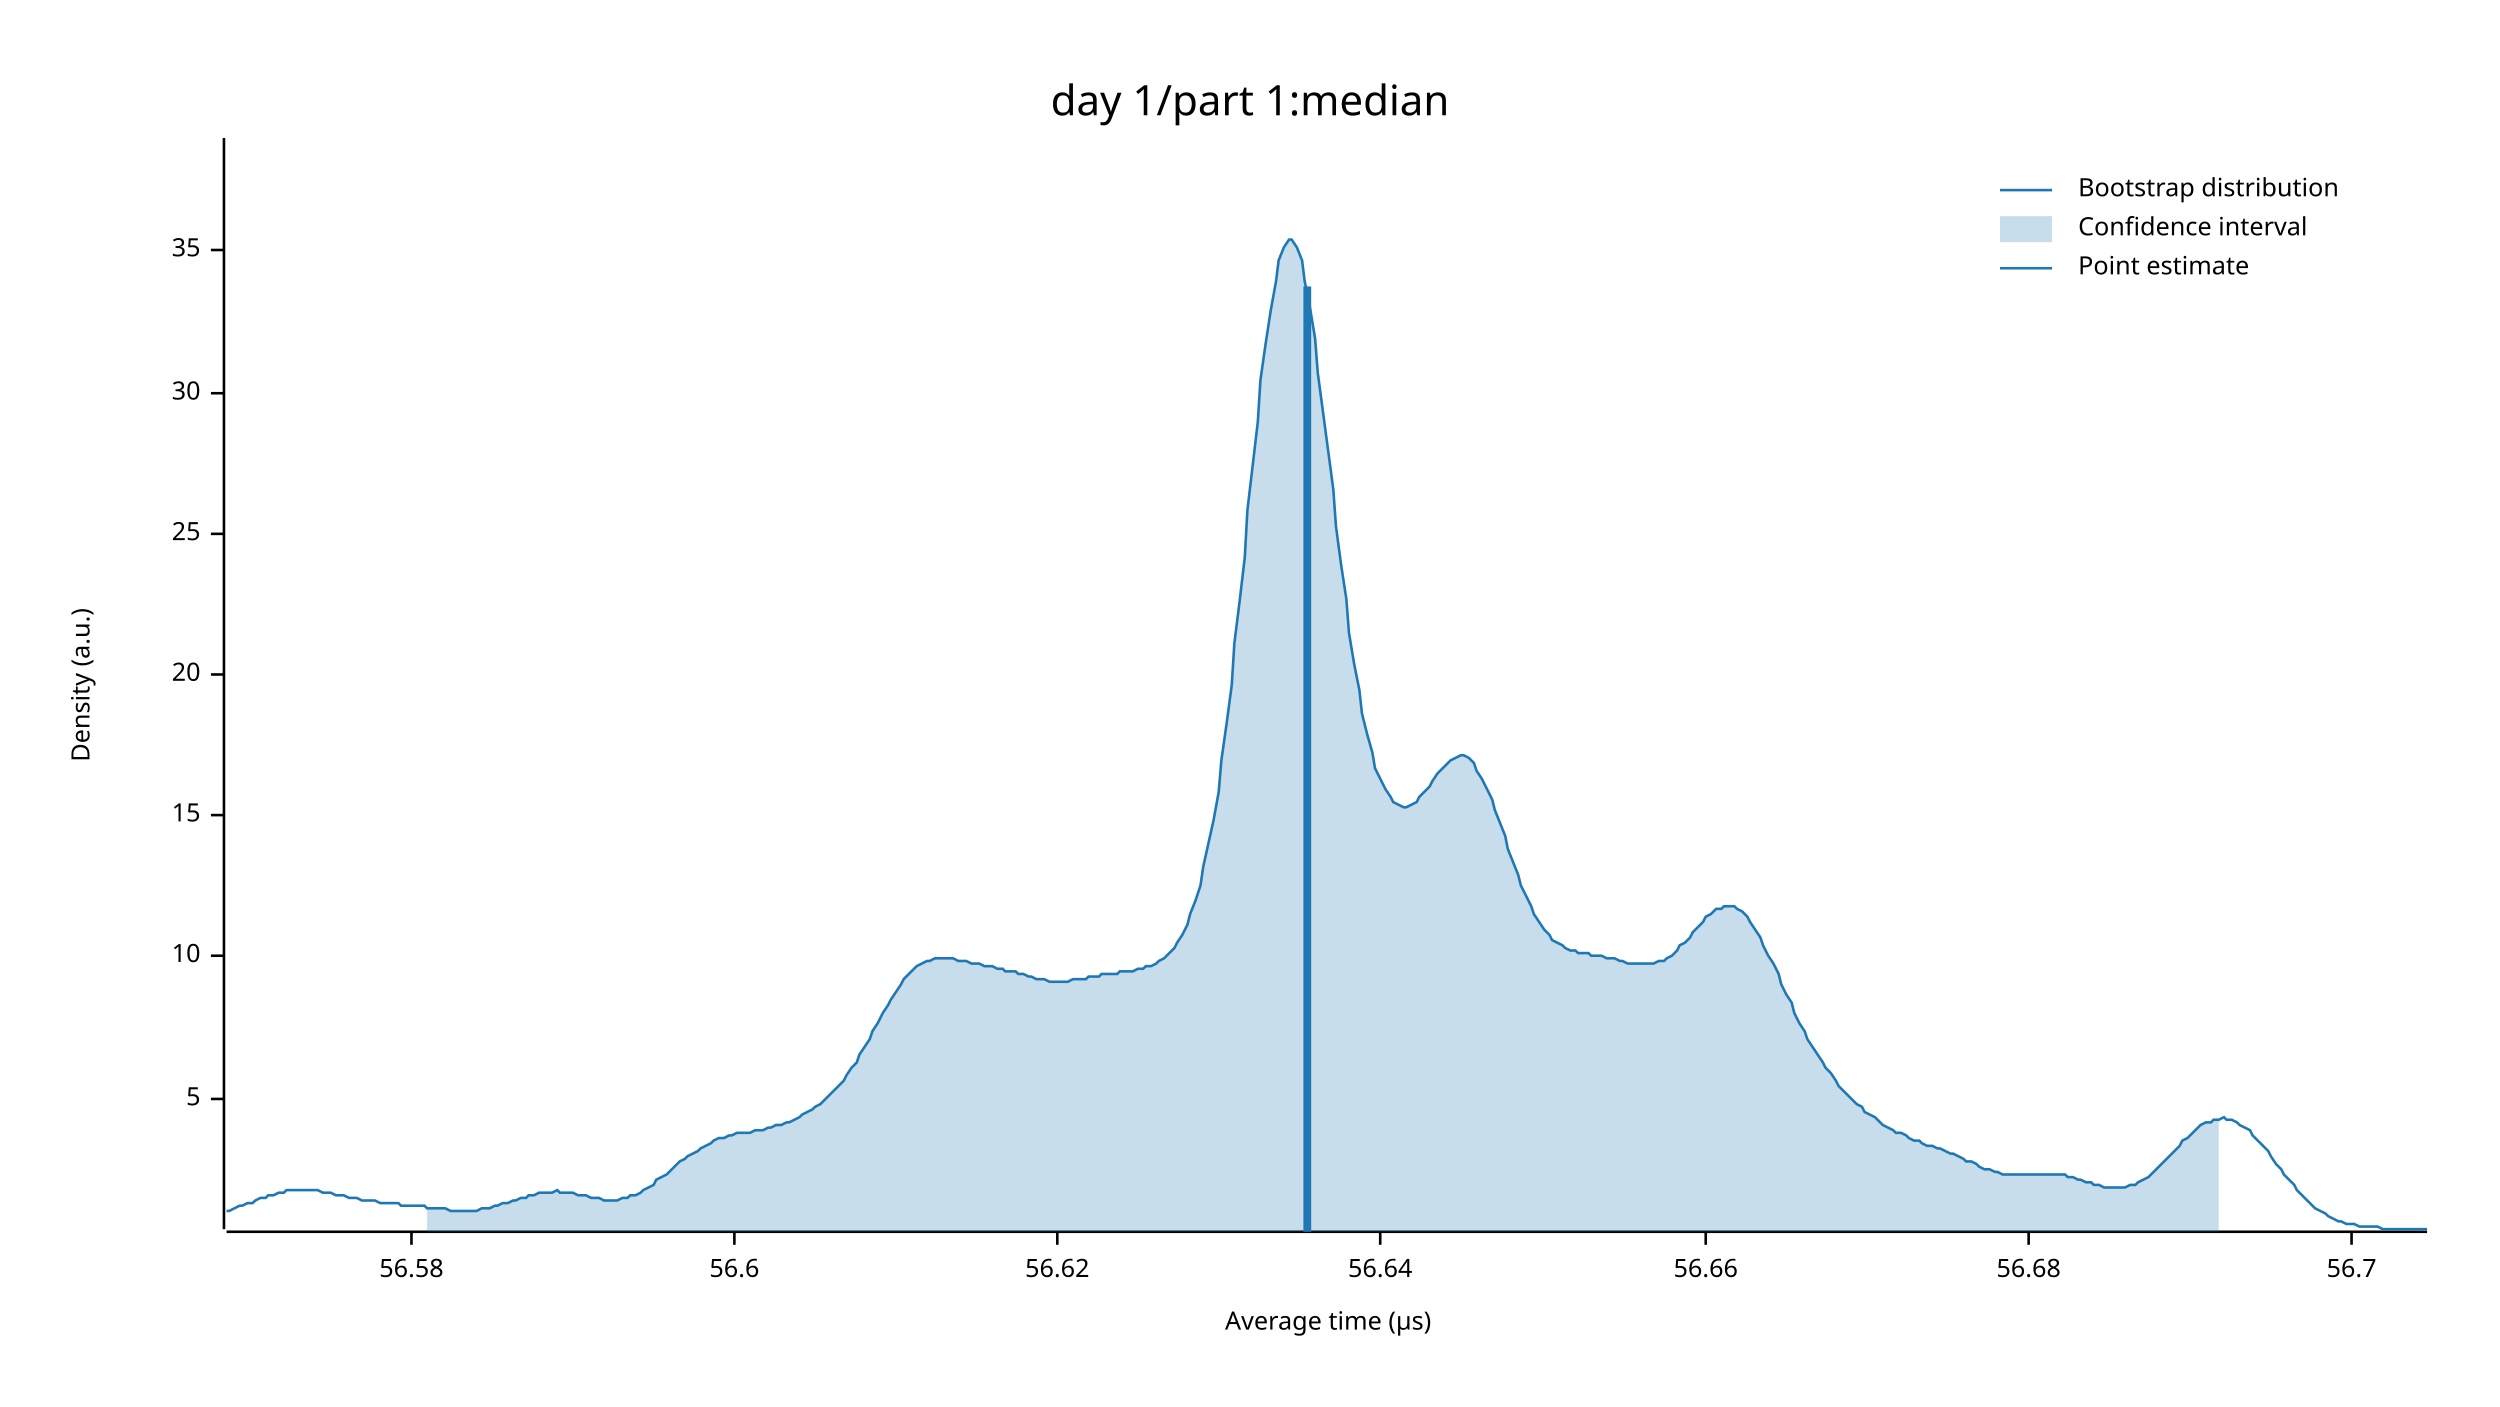
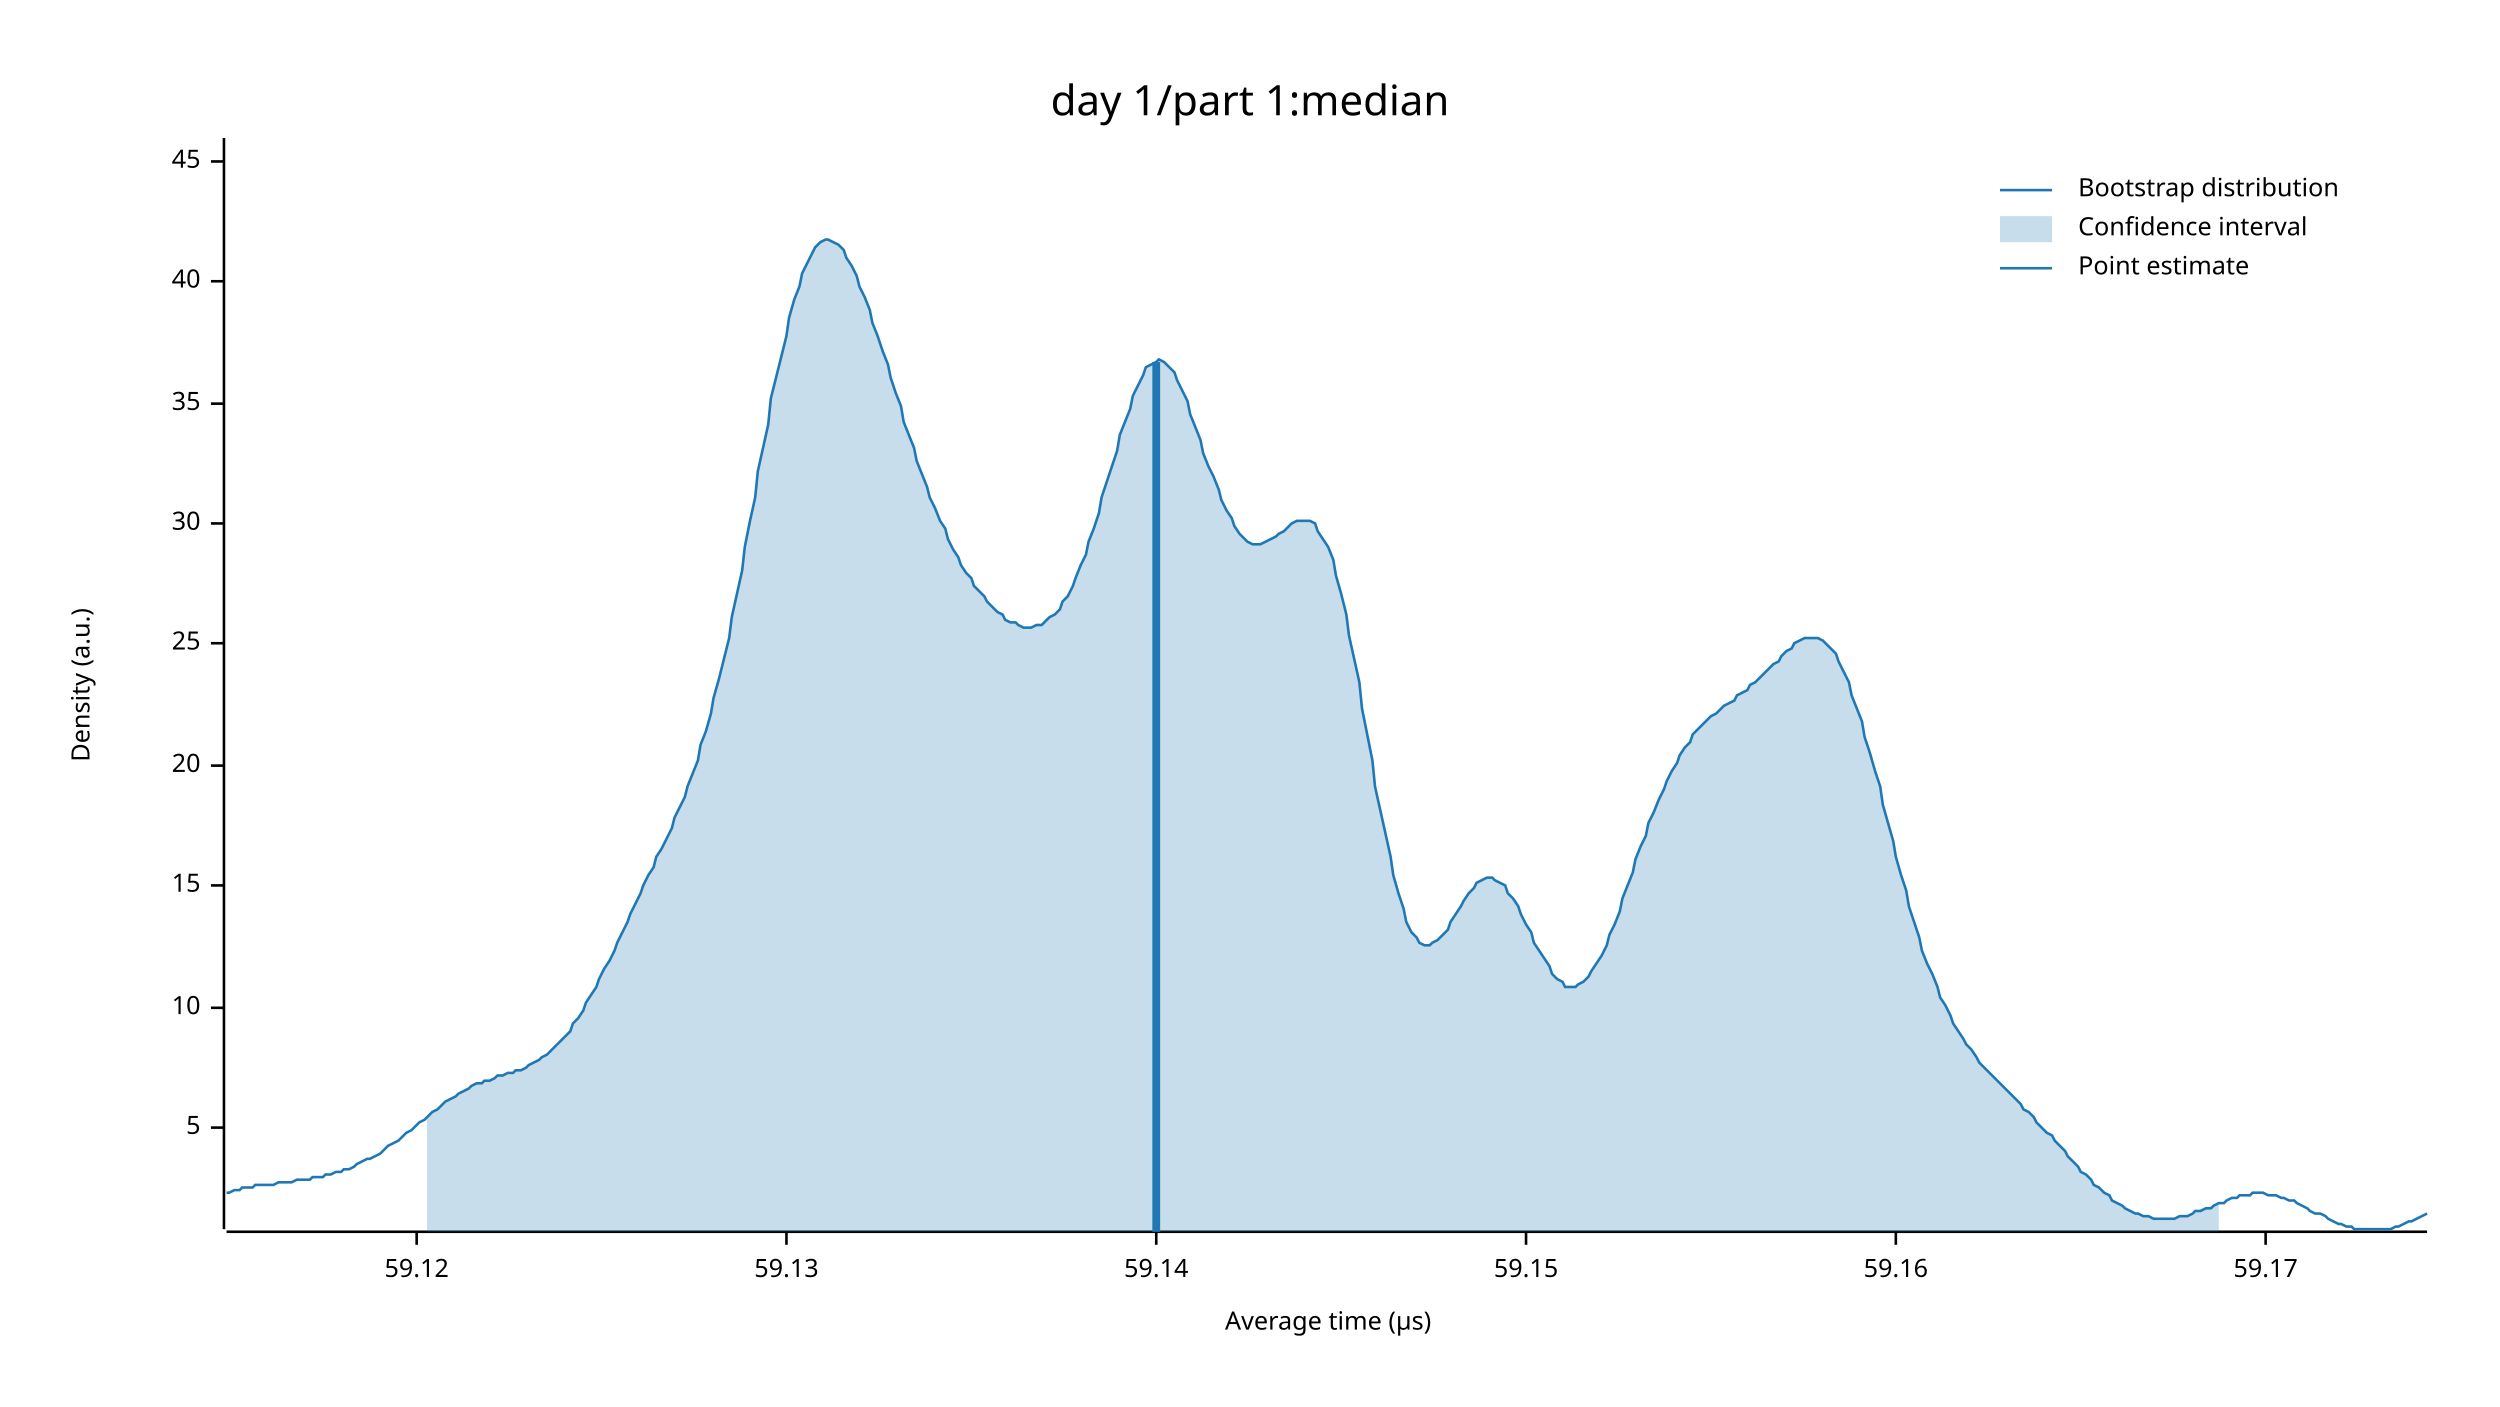
<svg xmlns="http://www.w3.org/2000/svg" width="960" height="540" viewBox="0 0 960 540">
  <text x="480" y="32" dy="0.76em" text-anchor="middle" font-family="sans-serif" font-size="16.129" opacity="1" fill="#000000">
day 1/part 1:median
</text>
  <text x="27" y="263" dy="0.76em" text-anchor="middle" font-family="sans-serif" font-size="9.677" opacity="1" fill="#000000" transform="rotate(270, 27, 263)">
Density (a.u.)
</text>
  <text x="510" y="513" dy="-0.5ex" text-anchor="middle" font-family="sans-serif" font-size="9.677" opacity="1" fill="#000000">
Average time (µs)
</text>
  <polyline fill="none" opacity="1" stroke="#000000" stroke-width="1" points="86,53 86,472 " />
-   <text x="77" y="422" dy="0.5ex" text-anchor="end" font-family="sans-serif" font-size="9.677" opacity="1" fill="#000000">
+   <text x="77" y="433" dy="0.5ex" text-anchor="end" font-family="sans-serif" font-size="9.677" opacity="1" fill="#000000">
5
</text>
-   <polyline fill="none" opacity="1" stroke="#000000" stroke-width="1" points="81,422 86,422 " />
-   <text x="77" y="367" dy="0.5ex" text-anchor="end" font-family="sans-serif" font-size="9.677" opacity="1" fill="#000000">
+   <polyline fill="none" opacity="1" stroke="#000000" stroke-width="1" points="81,433 86,433 " />
+   <text x="77" y="387" dy="0.5ex" text-anchor="end" font-family="sans-serif" font-size="9.677" opacity="1" fill="#000000">
10
</text>
-   <polyline fill="none" opacity="1" stroke="#000000" stroke-width="1" points="81,367 86,367 " />
-   <text x="77" y="313" dy="0.5ex" text-anchor="end" font-family="sans-serif" font-size="9.677" opacity="1" fill="#000000">
+   <polyline fill="none" opacity="1" stroke="#000000" stroke-width="1" points="81,387 86,387 " />
+   <text x="77" y="340" dy="0.5ex" text-anchor="end" font-family="sans-serif" font-size="9.677" opacity="1" fill="#000000">
15
</text>
-   <polyline fill="none" opacity="1" stroke="#000000" stroke-width="1" points="81,313 86,313 " />
-   <text x="77" y="259" dy="0.5ex" text-anchor="end" font-family="sans-serif" font-size="9.677" opacity="1" fill="#000000">
+   <polyline fill="none" opacity="1" stroke="#000000" stroke-width="1" points="81,340 86,340 " />
+   <text x="77" y="294" dy="0.5ex" text-anchor="end" font-family="sans-serif" font-size="9.677" opacity="1" fill="#000000">
20
</text>
-   <polyline fill="none" opacity="1" stroke="#000000" stroke-width="1" points="81,259 86,259 " />
-   <text x="77" y="205" dy="0.5ex" text-anchor="end" font-family="sans-serif" font-size="9.677" opacity="1" fill="#000000">
+   <polyline fill="none" opacity="1" stroke="#000000" stroke-width="1" points="81,294 86,294 " />
+   <text x="77" y="247" dy="0.5ex" text-anchor="end" font-family="sans-serif" font-size="9.677" opacity="1" fill="#000000">
25
</text>
-   <polyline fill="none" opacity="1" stroke="#000000" stroke-width="1" points="81,205 86,205 " />
-   <text x="77" y="151" dy="0.5ex" text-anchor="end" font-family="sans-serif" font-size="9.677" opacity="1" fill="#000000">
+   <polyline fill="none" opacity="1" stroke="#000000" stroke-width="1" points="81,247 86,247 " />
+   <text x="77" y="201" dy="0.5ex" text-anchor="end" font-family="sans-serif" font-size="9.677" opacity="1" fill="#000000">
30
</text>
-   <polyline fill="none" opacity="1" stroke="#000000" stroke-width="1" points="81,151 86,151 " />
-   <text x="77" y="96" dy="0.5ex" text-anchor="end" font-family="sans-serif" font-size="9.677" opacity="1" fill="#000000">
+   <polyline fill="none" opacity="1" stroke="#000000" stroke-width="1" points="81,201 86,201 " />
+   <text x="77" y="155" dy="0.5ex" text-anchor="end" font-family="sans-serif" font-size="9.677" opacity="1" fill="#000000">
35
</text>
-   <polyline fill="none" opacity="1" stroke="#000000" stroke-width="1" points="81,96 86,96 " />
+   <polyline fill="none" opacity="1" stroke="#000000" stroke-width="1" points="81,155 86,155 " />
+   <text x="77" y="108" dy="0.5ex" text-anchor="end" font-family="sans-serif" font-size="9.677" opacity="1" fill="#000000">
+ 40
+ </text>
+   <polyline fill="none" opacity="1" stroke="#000000" stroke-width="1" points="81,108 86,108 " />
+   <text x="77" y="62" dy="0.5ex" text-anchor="end" font-family="sans-serif" font-size="9.677" opacity="1" fill="#000000">
+ 45
+ </text>
+   <polyline fill="none" opacity="1" stroke="#000000" stroke-width="1" points="81,62 86,62 " />
  <polyline fill="none" opacity="1" stroke="#000000" stroke-width="1" points="87,473 932,473 " />
-   <text x="158" y="483" dy="0.76em" text-anchor="middle" font-family="sans-serif" font-size="9.677" opacity="1" fill="#000000">
- 56.58
+   <text x="160" y="483" dy="0.76em" text-anchor="middle" font-family="sans-serif" font-size="9.677" opacity="1" fill="#000000">
+ 59.12
</text>
-   <polyline fill="none" opacity="1" stroke="#000000" stroke-width="1" points="158,473 158,478 " />
-   <text x="282" y="483" dy="0.76em" text-anchor="middle" font-family="sans-serif" font-size="9.677" opacity="1" fill="#000000">
- 56.6
+   <polyline fill="none" opacity="1" stroke="#000000" stroke-width="1" points="160,473 160,478 " />
+   <text x="302" y="483" dy="0.76em" text-anchor="middle" font-family="sans-serif" font-size="9.677" opacity="1" fill="#000000">
+ 59.13
</text>
-   <polyline fill="none" opacity="1" stroke="#000000" stroke-width="1" points="282,473 282,478 " />
-   <text x="406" y="483" dy="0.76em" text-anchor="middle" font-family="sans-serif" font-size="9.677" opacity="1" fill="#000000">
- 56.62
+   <polyline fill="none" opacity="1" stroke="#000000" stroke-width="1" points="302,473 302,478 " />
+   <text x="444" y="483" dy="0.76em" text-anchor="middle" font-family="sans-serif" font-size="9.677" opacity="1" fill="#000000">
+ 59.14
</text>
-   <polyline fill="none" opacity="1" stroke="#000000" stroke-width="1" points="406,473 406,478 " />
-   <text x="530" y="483" dy="0.76em" text-anchor="middle" font-family="sans-serif" font-size="9.677" opacity="1" fill="#000000">
- 56.64
+   <polyline fill="none" opacity="1" stroke="#000000" stroke-width="1" points="444,473 444,478 " />
+   <text x="586" y="483" dy="0.76em" text-anchor="middle" font-family="sans-serif" font-size="9.677" opacity="1" fill="#000000">
+ 59.15
</text>
-   <polyline fill="none" opacity="1" stroke="#000000" stroke-width="1" points="530,473 530,478 " />
-   <text x="655" y="483" dy="0.76em" text-anchor="middle" font-family="sans-serif" font-size="9.677" opacity="1" fill="#000000">
- 56.66
+   <polyline fill="none" opacity="1" stroke="#000000" stroke-width="1" points="586,473 586,478 " />
+   <text x="728" y="483" dy="0.76em" text-anchor="middle" font-family="sans-serif" font-size="9.677" opacity="1" fill="#000000">
+ 59.16
</text>
-   <polyline fill="none" opacity="1" stroke="#000000" stroke-width="1" points="655,473 655,478 " />
-   <text x="779" y="483" dy="0.76em" text-anchor="middle" font-family="sans-serif" font-size="9.677" opacity="1" fill="#000000">
- 56.68
+   <polyline fill="none" opacity="1" stroke="#000000" stroke-width="1" points="728,473 728,478 " />
+   <text x="870" y="483" dy="0.76em" text-anchor="middle" font-family="sans-serif" font-size="9.677" opacity="1" fill="#000000">
+ 59.17
</text>
-   <polyline fill="none" opacity="1" stroke="#000000" stroke-width="1" points="779,473 779,478 " />
-   <text x="903" y="483" dy="0.76em" text-anchor="middle" font-family="sans-serif" font-size="9.677" opacity="1" fill="#000000">
- 56.7
- </text>
-   <polyline fill="none" opacity="1" stroke="#000000" stroke-width="1" points="903,473 903,478 " />
-   <polyline fill="none" opacity="1" stroke="#1F78B4" stroke-width="1" points="87,465 88,465 90,464 92,463 93,463 95,462 97,462 98,461 100,460 102,460 103,459 105,459 107,458 109,458 110,457 112,457 114,457 115,457 117,457 119,457 120,457 122,457 124,458 125,458 127,458 129,459 131,459 132,459 134,460 136,460 137,460 139,461 141,461 142,461 144,461 146,462 147,462 149,462 151,462 153,462 154,463 156,463 158,463 159,463 161,463 163,463 164,464 166,464 168,464 169,464 171,464 173,465 175,465 176,465 178,465 180,465 181,465 183,465 185,464 186,464 188,464 190,463 191,463 193,462 195,462 197,461 198,461 200,460 202,460 203,459 205,459 207,458 208,458 210,458 212,458 214,457 215,458 217,458 219,458 220,458 222,459 224,459 225,459 227,460 229,460 230,460 232,461 234,461 236,461 237,461 239,460 241,460 242,459 244,459 246,458 247,457 249,456 251,455 252,453 254,452 256,451 258,449 259,448 261,446 263,445 264,444 266,443 268,442 269,441 271,440 273,439 274,438 276,437 278,437 280,436 281,436 283,435 285,435 286,435 288,435 290,434 291,434 293,434 295,433 296,433 298,432 300,432 302,431 303,431 305,430 307,429 308,428 310,427 312,426 313,425 315,424 317,422 318,421 320,419 322,417 324,415 325,413 327,410 329,408 330,405 332,402 334,399 335,396 337,393 339,389 341,386 342,384 344,381 346,378 347,376 349,374 351,372 352,371 354,370 356,369 357,369 359,368 361,368 363,368 364,368 366,368 368,369 369,369 371,369 373,370 374,370 376,370 378,371 379,371 381,371 383,372 385,372 386,373 388,373 390,373 391,374 393,374 395,375 396,375 398,376 400,376 401,376 403,377 405,377 407,377 408,377 410,377 412,376 413,376 415,376 417,376 418,375 420,375 422,375 423,374 425,374 427,374 429,374 430,373 432,373 434,373 435,373 437,372 439,372 440,371 442,371 444,370 445,369 447,368 449,366 451,364 452,362 454,359 456,355 457,351 459,346 461,340 462,333 464,324 466,315 468,304 469,292 471,278 473,263 474,247 476,231 478,214 479,196 481,179 483,162 484,146 486,132 488,119 490,108 491,100 493,95 495,92 496,92 498,95 500,100 501,108 503,118 505,130 506,143 508,158 510,173 512,188 513,202 515,217 517,230 518,243 520,255 522,265 523,274 525,282 527,289 528,295 530,299 532,303 534,306 535,308 537,309 539,310 540,310 542,309 544,308 545,306 547,304 549,302 550,300 552,297 554,295 556,293 557,292 559,291 561,290 562,290 564,291 566,293 567,296 569,299 571,303 573,307 574,311 576,316 578,321 579,326 581,331 583,336 584,340 586,344 588,348 589,351 591,354 593,357 595,359 596,361 598,362 600,363 601,364 603,365 605,365 606,366 608,366 610,366 611,367 613,367 615,367 617,368 618,368 620,368 622,369 623,369 625,370 627,370 628,370 630,370 632,370 633,370 635,370 637,369 639,369 640,368 642,367 644,365 645,363 647,362 649,360 650,358 652,356 654,354 655,352 657,351 659,349 661,349 662,348 664,348 666,348 667,349 669,350 671,352 672,354 674,357 676,360 677,363 679,367 681,370 683,374 684,378 686,382 688,385 689,389 691,393 693,396 694,399 696,402 698,405 700,408 701,410 703,412 705,415 706,417 708,419 710,421 711,422 713,424 715,425 716,427 718,428 720,429 722,431 723,432 725,433 727,434 728,435 730,435 732,436 733,437 735,438 737,438 738,439 740,440 742,440 744,441 745,441 747,442 749,443 750,443 752,444 754,445 755,446 757,446 759,447 760,448 762,449 764,449 766,450 767,450 769,451 771,451 772,451 774,451 776,451 777,451 779,451 781,451 782,451 784,451 786,451 788,451 789,451 791,451 793,451 794,452 796,452 798,453 799,453 801,454 803,454 804,455 806,455 808,456 810,456 811,456 813,456 815,456 816,456 818,455 820,455 821,454 823,453 825,452 827,450 828,449 830,447 832,445 833,444 835,442 837,440 838,438 840,437 842,435 843,434 845,432 847,431 849,431 850,430 852,430 854,429 855,430 857,430 859,431 860,432 862,433 864,434 865,436 867,438 869,440 871,442 872,444 874,447 876,449 877,451 879,453 881,455 882,457 884,459 886,461 887,462 889,464 891,465 893,466 894,467 896,468 898,469 899,469 901,470 903,470 904,470 906,471 908,471 909,471 911,471 913,471 915,472 916,472 918,472 920,472 921,472 923,472 925,472 926,472 928,472 930,472 932,472 " />
-   <polygon opacity="0.25" fill="#1F78B4" points="164,464 166,464 168,464 169,464 171,464 173,465 175,465 176,465 178,465 180,465 181,465 183,465 185,464 186,464 188,464 190,463 191,463 193,462 195,462 197,461 198,461 200,460 202,460 203,459 205,459 207,458 208,458 210,458 212,458 214,457 215,458 217,458 219,458 220,458 222,459 224,459 225,459 227,460 229,460 230,460 232,461 234,461 236,461 237,461 239,460 241,460 242,459 244,459 246,458 247,457 249,456 251,455 252,453 254,452 256,451 258,449 259,448 261,446 263,445 264,444 266,443 268,442 269,441 271,440 273,439 274,438 276,437 278,437 280,436 281,436 283,435 285,435 286,435 288,435 290,434 291,434 293,434 295,433 296,433 298,432 300,432 302,431 303,431 305,430 307,429 308,428 310,427 312,426 313,425 315,424 317,422 318,421 320,419 322,417 324,415 325,413 327,410 329,408 330,405 332,402 334,399 335,396 337,393 339,389 341,386 342,384 344,381 346,378 347,376 349,374 351,372 352,371 354,370 356,369 357,369 359,368 361,368 363,368 364,368 366,368 368,369 369,369 371,369 373,370 374,370 376,370 378,371 379,371 381,371 383,372 385,372 386,373 388,373 390,373 391,374 393,374 395,375 396,375 398,376 400,376 401,376 403,377 405,377 407,377 408,377 410,377 412,376 413,376 415,376 417,376 418,375 420,375 422,375 423,374 425,374 427,374 429,374 430,373 432,373 434,373 435,373 437,372 439,372 440,371 442,371 444,370 445,369 447,368 449,366 451,364 452,362 454,359 456,355 457,351 459,346 461,340 462,333 464,324 466,315 468,304 469,292 471,278 473,263 474,247 476,231 478,214 479,196 481,179 483,162 484,146 486,132 488,119 490,108 491,100 493,95 495,92 496,92 498,95 500,100 501,108 503,118 505,130 506,143 508,158 510,173 512,188 513,202 515,217 517,230 518,243 520,255 522,265 523,274 525,282 527,289 528,295 530,299 532,303 534,306 535,308 537,309 539,310 540,310 542,309 544,308 545,306 547,304 549,302 550,300 552,297 554,295 556,293 557,292 559,291 561,290 562,290 564,291 566,293 567,296 569,299 571,303 573,307 574,311 576,316 578,321 579,326 581,331 583,336 584,340 586,344 588,348 589,351 591,354 593,357 595,359 596,361 598,362 600,363 601,364 603,365 605,365 606,366 608,366 610,366 611,367 613,367 615,367 617,368 618,368 620,368 622,369 623,369 625,370 627,370 628,370 630,370 632,370 633,370 635,370 637,369 639,369 640,368 642,367 644,365 645,363 647,362 649,360 650,358 652,356 654,354 655,352 657,351 659,349 661,349 662,348 664,348 666,348 667,349 669,350 671,352 672,354 674,357 676,360 677,363 679,367 681,370 683,374 684,378 686,382 688,385 689,389 691,393 693,396 694,399 696,402 698,405 700,408 701,410 703,412 705,415 706,417 708,419 710,421 711,422 713,424 715,425 716,427 718,428 720,429 722,431 723,432 725,433 727,434 728,435 730,435 732,436 733,437 735,438 737,438 738,439 740,440 742,440 744,441 745,441 747,442 749,443 750,443 752,444 754,445 755,446 757,446 759,447 760,448 762,449 764,449 766,450 767,450 769,451 771,451 772,451 774,451 776,451 777,451 779,451 781,451 782,451 784,451 786,451 788,451 789,451 791,451 793,451 794,452 796,452 798,453 799,453 801,454 803,454 804,455 806,455 808,456 810,456 811,456 813,456 815,456 816,456 818,455 820,455 821,454 823,453 825,452 827,450 828,449 830,447 832,445 833,444 835,442 837,440 838,438 840,437 842,435 843,434 845,432 847,431 849,431 850,430 852,430 852,473 164,473 " />
-   <polyline fill="none" opacity="1" stroke="#1F78B4" stroke-width="3" points="502,473 502,110 " />
+   <polyline fill="none" opacity="1" stroke="#000000" stroke-width="1" points="870,473 870,478 " />
+   <polyline fill="none" opacity="1" stroke="#1F78B4" stroke-width="1" points="87,458 88,458 90,457 92,457 93,456 95,456 97,456 98,455 100,455 102,455 103,455 105,455 107,454 109,454 110,454 112,454 114,453 115,453 117,453 119,453 120,452 122,452 124,452 125,451 127,451 129,450 131,450 132,449 134,449 136,448 137,447 139,446 141,445 142,445 144,444 146,443 147,442 149,440 151,439 153,438 154,437 156,435 158,434 159,433 161,431 163,430 164,429 166,427 168,426 169,425 171,423 173,422 175,421 176,420 178,419 180,418 181,417 183,416 185,416 186,415 188,415 190,414 191,413 193,413 195,412 197,412 198,411 200,411 202,410 203,409 205,408 207,407 208,406 210,405 212,403 214,401 215,400 217,398 219,396 220,393 222,391 224,388 225,385 227,382 229,379 230,376 232,372 234,369 236,365 237,362 239,358 241,354 242,351 244,347 246,343 247,340 249,336 251,333 252,329 254,326 256,322 258,318 259,314 261,310 263,306 264,302 266,297 268,292 269,286 271,281 273,274 274,268 276,261 278,253 280,245 281,237 283,228 285,219 286,210 288,200 290,191 291,181 293,172 295,163 296,153 298,145 300,137 302,129 303,122 305,115 307,110 308,105 310,101 312,97 313,95 315,93 317,92 318,92 320,93 322,94 324,96 325,99 327,102 329,106 330,110 332,114 334,119 335,124 337,129 339,135 341,140 342,145 344,151 346,156 347,162 349,167 351,172 352,177 354,182 356,187 357,191 359,195 361,200 363,203 364,207 366,211 368,214 369,217 371,220 373,222 374,225 376,227 378,229 379,231 381,233 383,235 385,236 386,238 388,239 390,239 391,240 393,241 395,241 396,241 398,240 400,240 401,239 403,237 405,236 407,234 408,231 410,229 412,225 413,222 415,217 417,213 418,208 420,203 422,197 423,191 425,185 427,179 429,173 430,167 432,162 434,157 435,152 437,148 439,144 440,141 442,140 444,139 445,138 447,139 449,141 451,143 452,146 454,150 456,154 457,159 459,164 461,169 462,174 464,179 466,183 468,188 469,192 471,196 473,199 474,202 476,205 478,207 479,208 481,209 483,209 484,209 486,208 488,207 490,206 491,205 493,204 495,202 496,201 498,200 500,200 501,200 503,200 505,201 506,204 508,207 510,210 512,215 513,221 515,228 517,236 518,244 520,253 522,262 523,272 525,282 527,292 528,302 530,311 532,320 534,329 535,336 537,343 539,349 540,354 542,358 544,360 545,362 547,363 549,363 550,362 552,361 554,359 556,357 557,354 559,351 561,348 562,346 564,343 566,341 567,339 569,338 571,337 573,337 574,338 576,339 578,340 579,343 581,345 583,348 584,351 586,355 588,358 589,362 591,365 593,368 595,371 596,374 598,376 600,377 601,379 603,379 605,379 606,378 608,377 610,375 611,373 613,370 615,367 617,363 618,359 620,355 622,350 623,345 625,340 627,335 628,330 630,325 632,321 633,316 635,312 637,307 639,303 640,300 642,296 644,293 645,290 647,287 649,285 650,282 652,280 654,278 655,277 657,275 659,274 661,272 662,271 664,270 666,269 667,267 669,266 671,265 672,263 674,262 676,260 677,259 679,257 681,255 683,254 684,252 686,250 688,249 689,247 691,246 693,245 694,245 696,245 698,245 700,246 701,247 703,249 705,251 706,254 708,258 710,262 711,267 713,272 715,277 716,283 718,289 720,296 722,302 723,309 725,316 727,323 728,329 730,336 732,342 733,348 735,354 737,360 738,365 740,370 742,374 744,379 745,383 747,386 749,390 750,393 752,396 754,399 755,401 757,403 759,406 760,408 762,410 764,412 766,414 767,415 769,417 771,419 772,420 774,422 776,424 777,426 779,427 781,429 782,431 784,433 786,435 788,436 789,438 791,440 793,442 794,444 796,446 798,448 799,450 801,451 803,453 804,455 806,456 808,458 810,459 811,461 813,462 815,463 816,464 818,465 820,466 821,466 823,467 825,467 827,468 828,468 830,468 832,468 833,468 835,468 837,467 838,467 840,467 842,466 843,465 845,465 847,464 849,464 850,463 852,462 854,462 855,461 857,460 859,460 860,459 862,459 864,459 865,458 867,458 869,458 871,459 872,459 874,459 876,460 877,460 879,461 881,461 882,462 884,463 886,464 887,465 889,466 891,466 893,467 894,468 896,469 898,470 899,470 901,471 903,471 904,472 906,472 908,472 909,472 911,472 913,472 915,472 916,472 918,472 920,471 921,471 923,470 925,469 926,469 928,468 930,467 932,466 " />
+   <polygon opacity="0.25" fill="#1F78B4" points="164,429 166,427 168,426 169,425 171,423 173,422 175,421 176,420 178,419 180,418 181,417 183,416 185,416 186,415 188,415 190,414 191,413 193,413 195,412 197,412 198,411 200,411 202,410 203,409 205,408 207,407 208,406 210,405 212,403 214,401 215,400 217,398 219,396 220,393 222,391 224,388 225,385 227,382 229,379 230,376 232,372 234,369 236,365 237,362 239,358 241,354 242,351 244,347 246,343 247,340 249,336 251,333 252,329 254,326 256,322 258,318 259,314 261,310 263,306 264,302 266,297 268,292 269,286 271,281 273,274 274,268 276,261 278,253 280,245 281,237 283,228 285,219 286,210 288,200 290,191 291,181 293,172 295,163 296,153 298,145 300,137 302,129 303,122 305,115 307,110 308,105 310,101 312,97 313,95 315,93 317,92 318,92 320,93 322,94 324,96 325,99 327,102 329,106 330,110 332,114 334,119 335,124 337,129 339,135 341,140 342,145 344,151 346,156 347,162 349,167 351,172 352,177 354,182 356,187 357,191 359,195 361,200 363,203 364,207 366,211 368,214 369,217 371,220 373,222 374,225 376,227 378,229 379,231 381,233 383,235 385,236 386,238 388,239 390,239 391,240 393,241 395,241 396,241 398,240 400,240 401,239 403,237 405,236 407,234 408,231 410,229 412,225 413,222 415,217 417,213 418,208 420,203 422,197 423,191 425,185 427,179 429,173 430,167 432,162 434,157 435,152 437,148 439,144 440,141 442,140 444,139 445,138 447,139 449,141 451,143 452,146 454,150 456,154 457,159 459,164 461,169 462,174 464,179 466,183 468,188 469,192 471,196 473,199 474,202 476,205 478,207 479,208 481,209 483,209 484,209 486,208 488,207 490,206 491,205 493,204 495,202 496,201 498,200 500,200 501,200 503,200 505,201 506,204 508,207 510,210 512,215 513,221 515,228 517,236 518,244 520,253 522,262 523,272 525,282 527,292 528,302 530,311 532,320 534,329 535,336 537,343 539,349 540,354 542,358 544,360 545,362 547,363 549,363 550,362 552,361 554,359 556,357 557,354 559,351 561,348 562,346 564,343 566,341 567,339 569,338 571,337 573,337 574,338 576,339 578,340 579,343 581,345 583,348 584,351 586,355 588,358 589,362 591,365 593,368 595,371 596,374 598,376 600,377 601,379 603,379 605,379 606,378 608,377 610,375 611,373 613,370 615,367 617,363 618,359 620,355 622,350 623,345 625,340 627,335 628,330 630,325 632,321 633,316 635,312 637,307 639,303 640,300 642,296 644,293 645,290 647,287 649,285 650,282 652,280 654,278 655,277 657,275 659,274 661,272 662,271 664,270 666,269 667,267 669,266 671,265 672,263 674,262 676,260 677,259 679,257 681,255 683,254 684,252 686,250 688,249 689,247 691,246 693,245 694,245 696,245 698,245 700,246 701,247 703,249 705,251 706,254 708,258 710,262 711,267 713,272 715,277 716,283 718,289 720,296 722,302 723,309 725,316 727,323 728,329 730,336 732,342 733,348 735,354 737,360 738,365 740,370 742,374 744,379 745,383 747,386 749,390 750,393 752,396 754,399 755,401 757,403 759,406 760,408 762,410 764,412 766,414 767,415 769,417 771,419 772,420 774,422 776,424 777,426 779,427 781,429 782,431 784,433 786,435 788,436 789,438 791,440 793,442 794,444 796,446 798,448 799,450 801,451 803,453 804,455 806,456 808,458 810,459 811,461 813,462 815,463 816,464 818,465 820,466 821,466 823,467 825,467 827,468 828,468 830,468 832,468 833,468 835,468 837,467 838,467 840,467 842,466 843,465 845,465 847,464 849,464 850,463 852,462 852,473 164,473 " />
+   <polyline fill="none" opacity="1" stroke="#1F78B4" stroke-width="3" points="444,473 444,139 " />
  <text x="798" y="68" dy="0.76em" text-anchor="start" font-family="sans-serif" font-size="9.677" opacity="1" fill="#000000">
Bootstrap distribution
</text>
  <text x="798" y="83" dy="0.76em" text-anchor="start" font-family="sans-serif" font-size="9.677" opacity="1" fill="#000000">
Confidence interval
</text>
  <text x="798" y="98" dy="0.76em" text-anchor="start" font-family="sans-serif" font-size="9.677" opacity="1" fill="#000000">
Point estimate
</text>
  <polyline fill="none" opacity="1" stroke="#1F78B4" stroke-width="1" points="768,73 788,73 " />
  <rect x="768" y="83" width="20" height="10" opacity="0.25" fill="#1F78B4" stroke="none" />
  <polyline fill="none" opacity="1" stroke="#1F78B4" stroke-width="1" points="768,103 788,103 " />
</svg>
